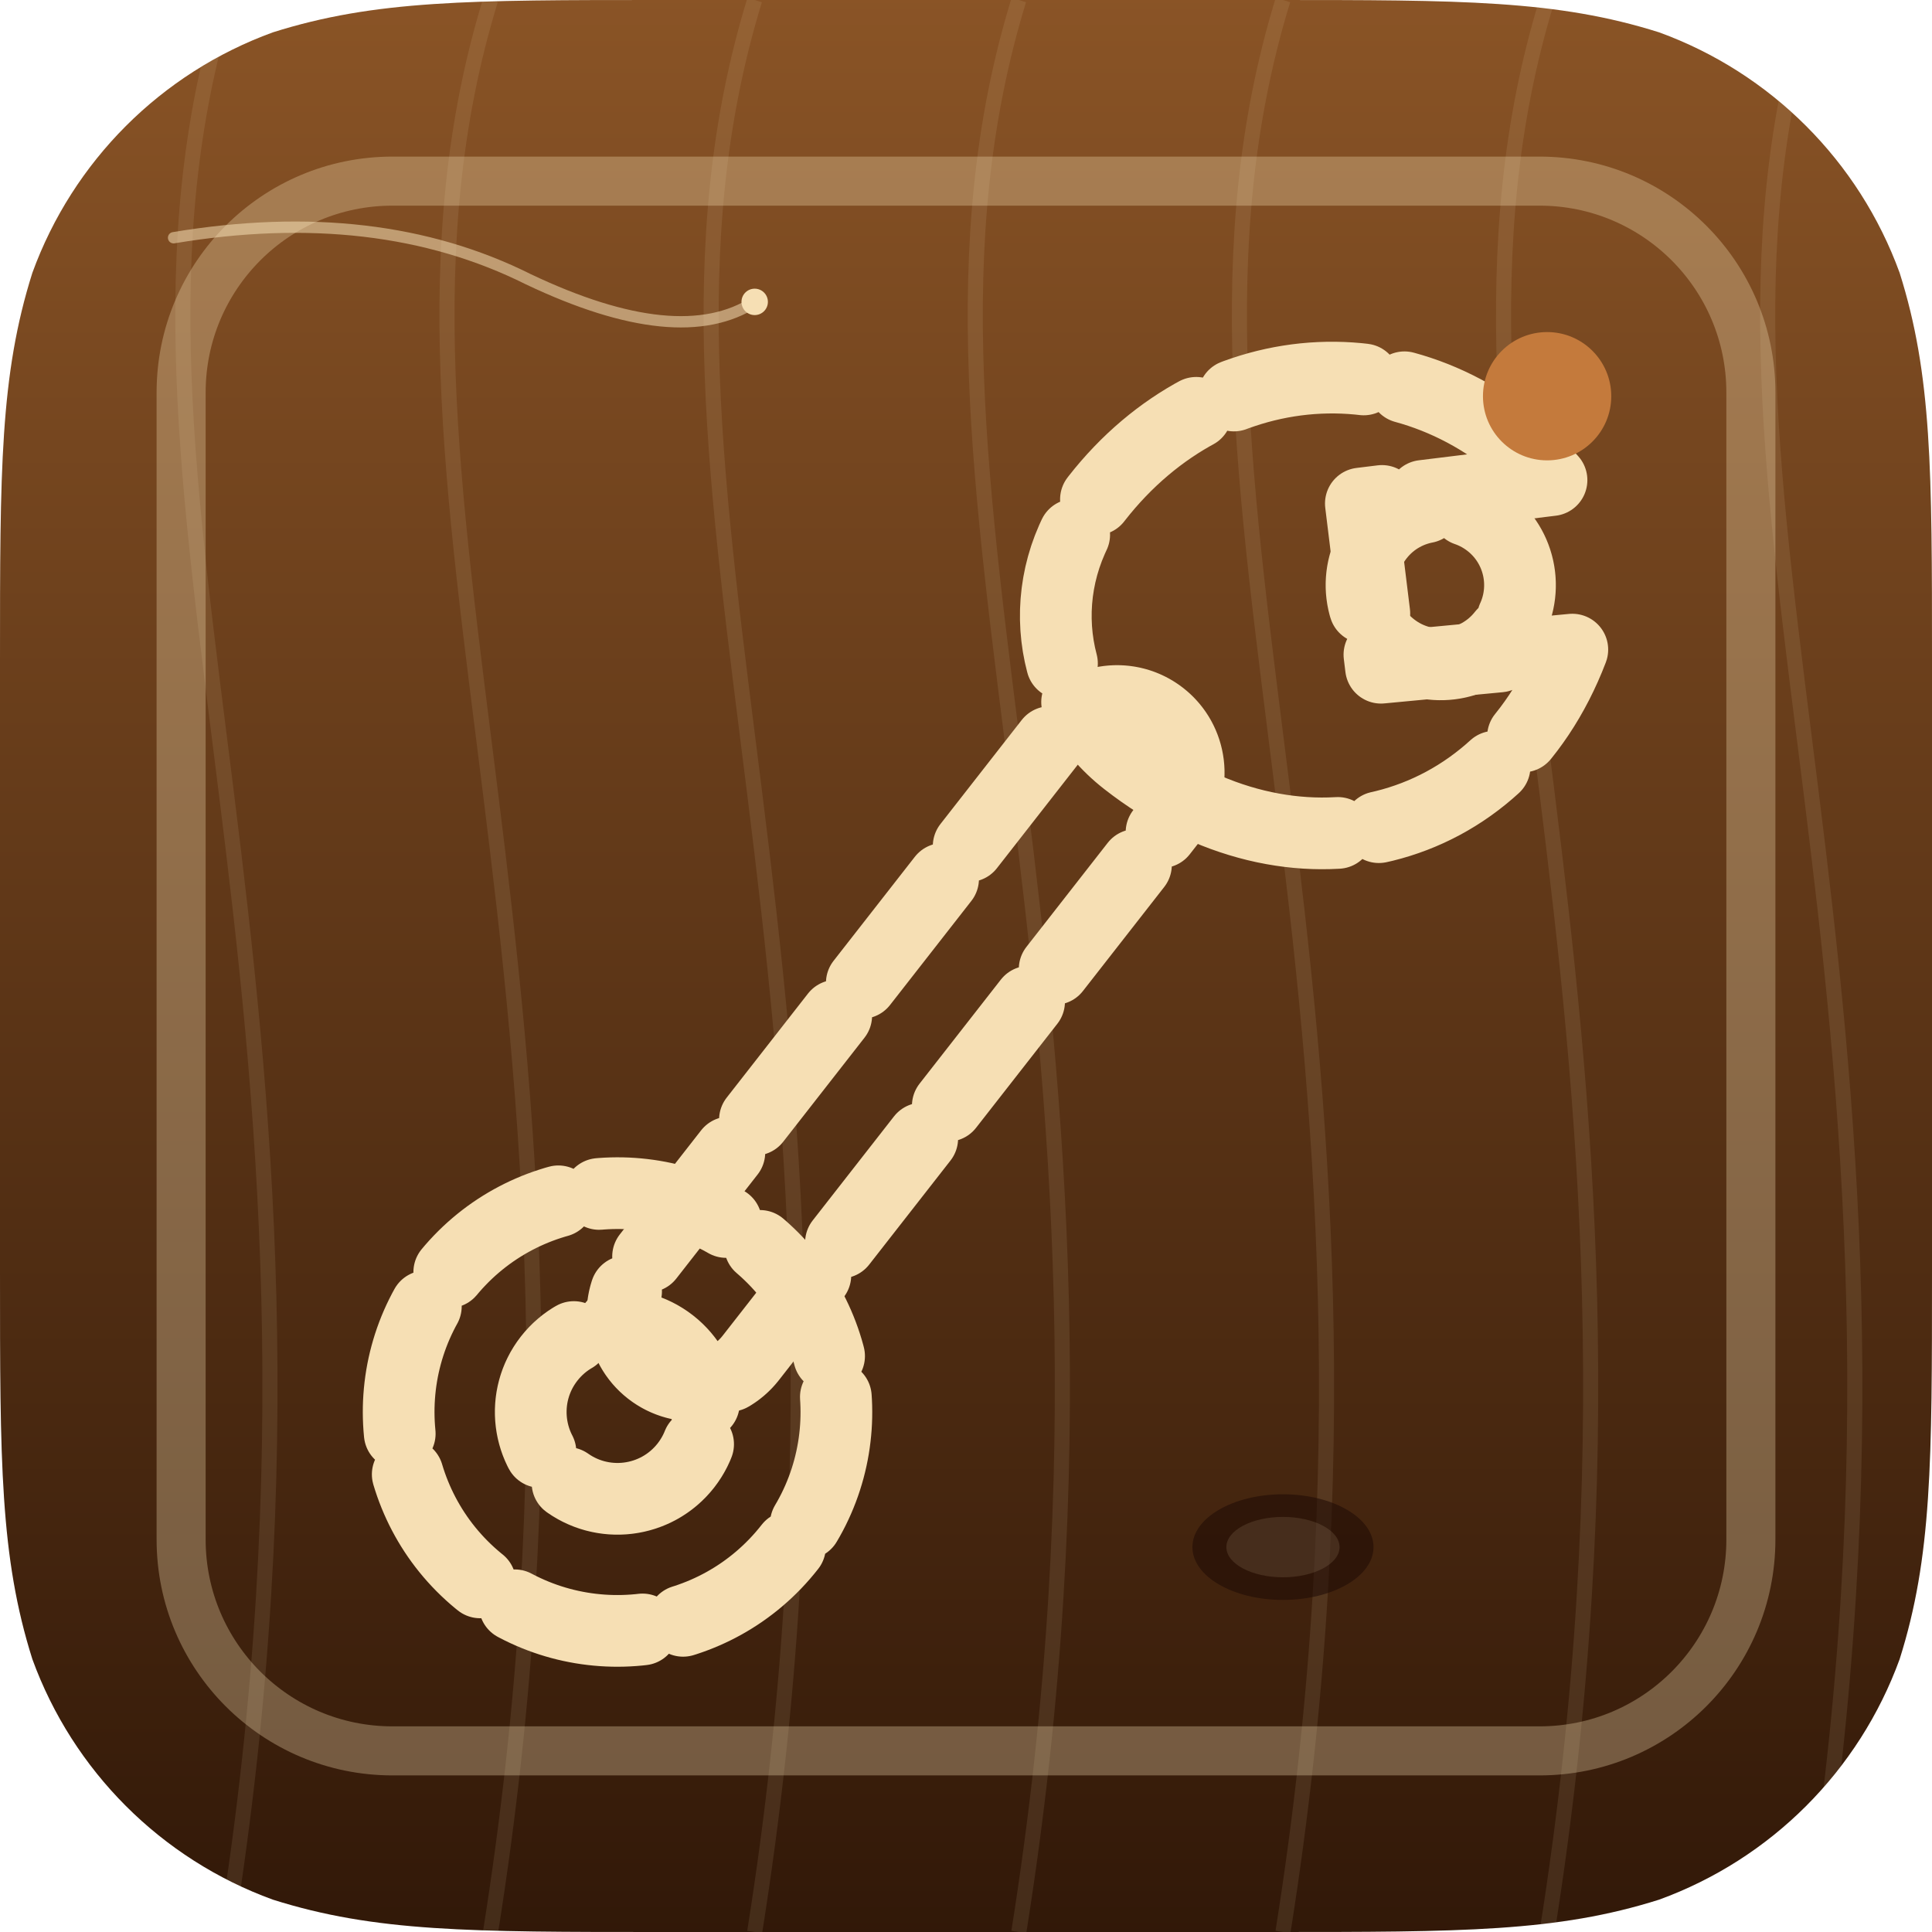
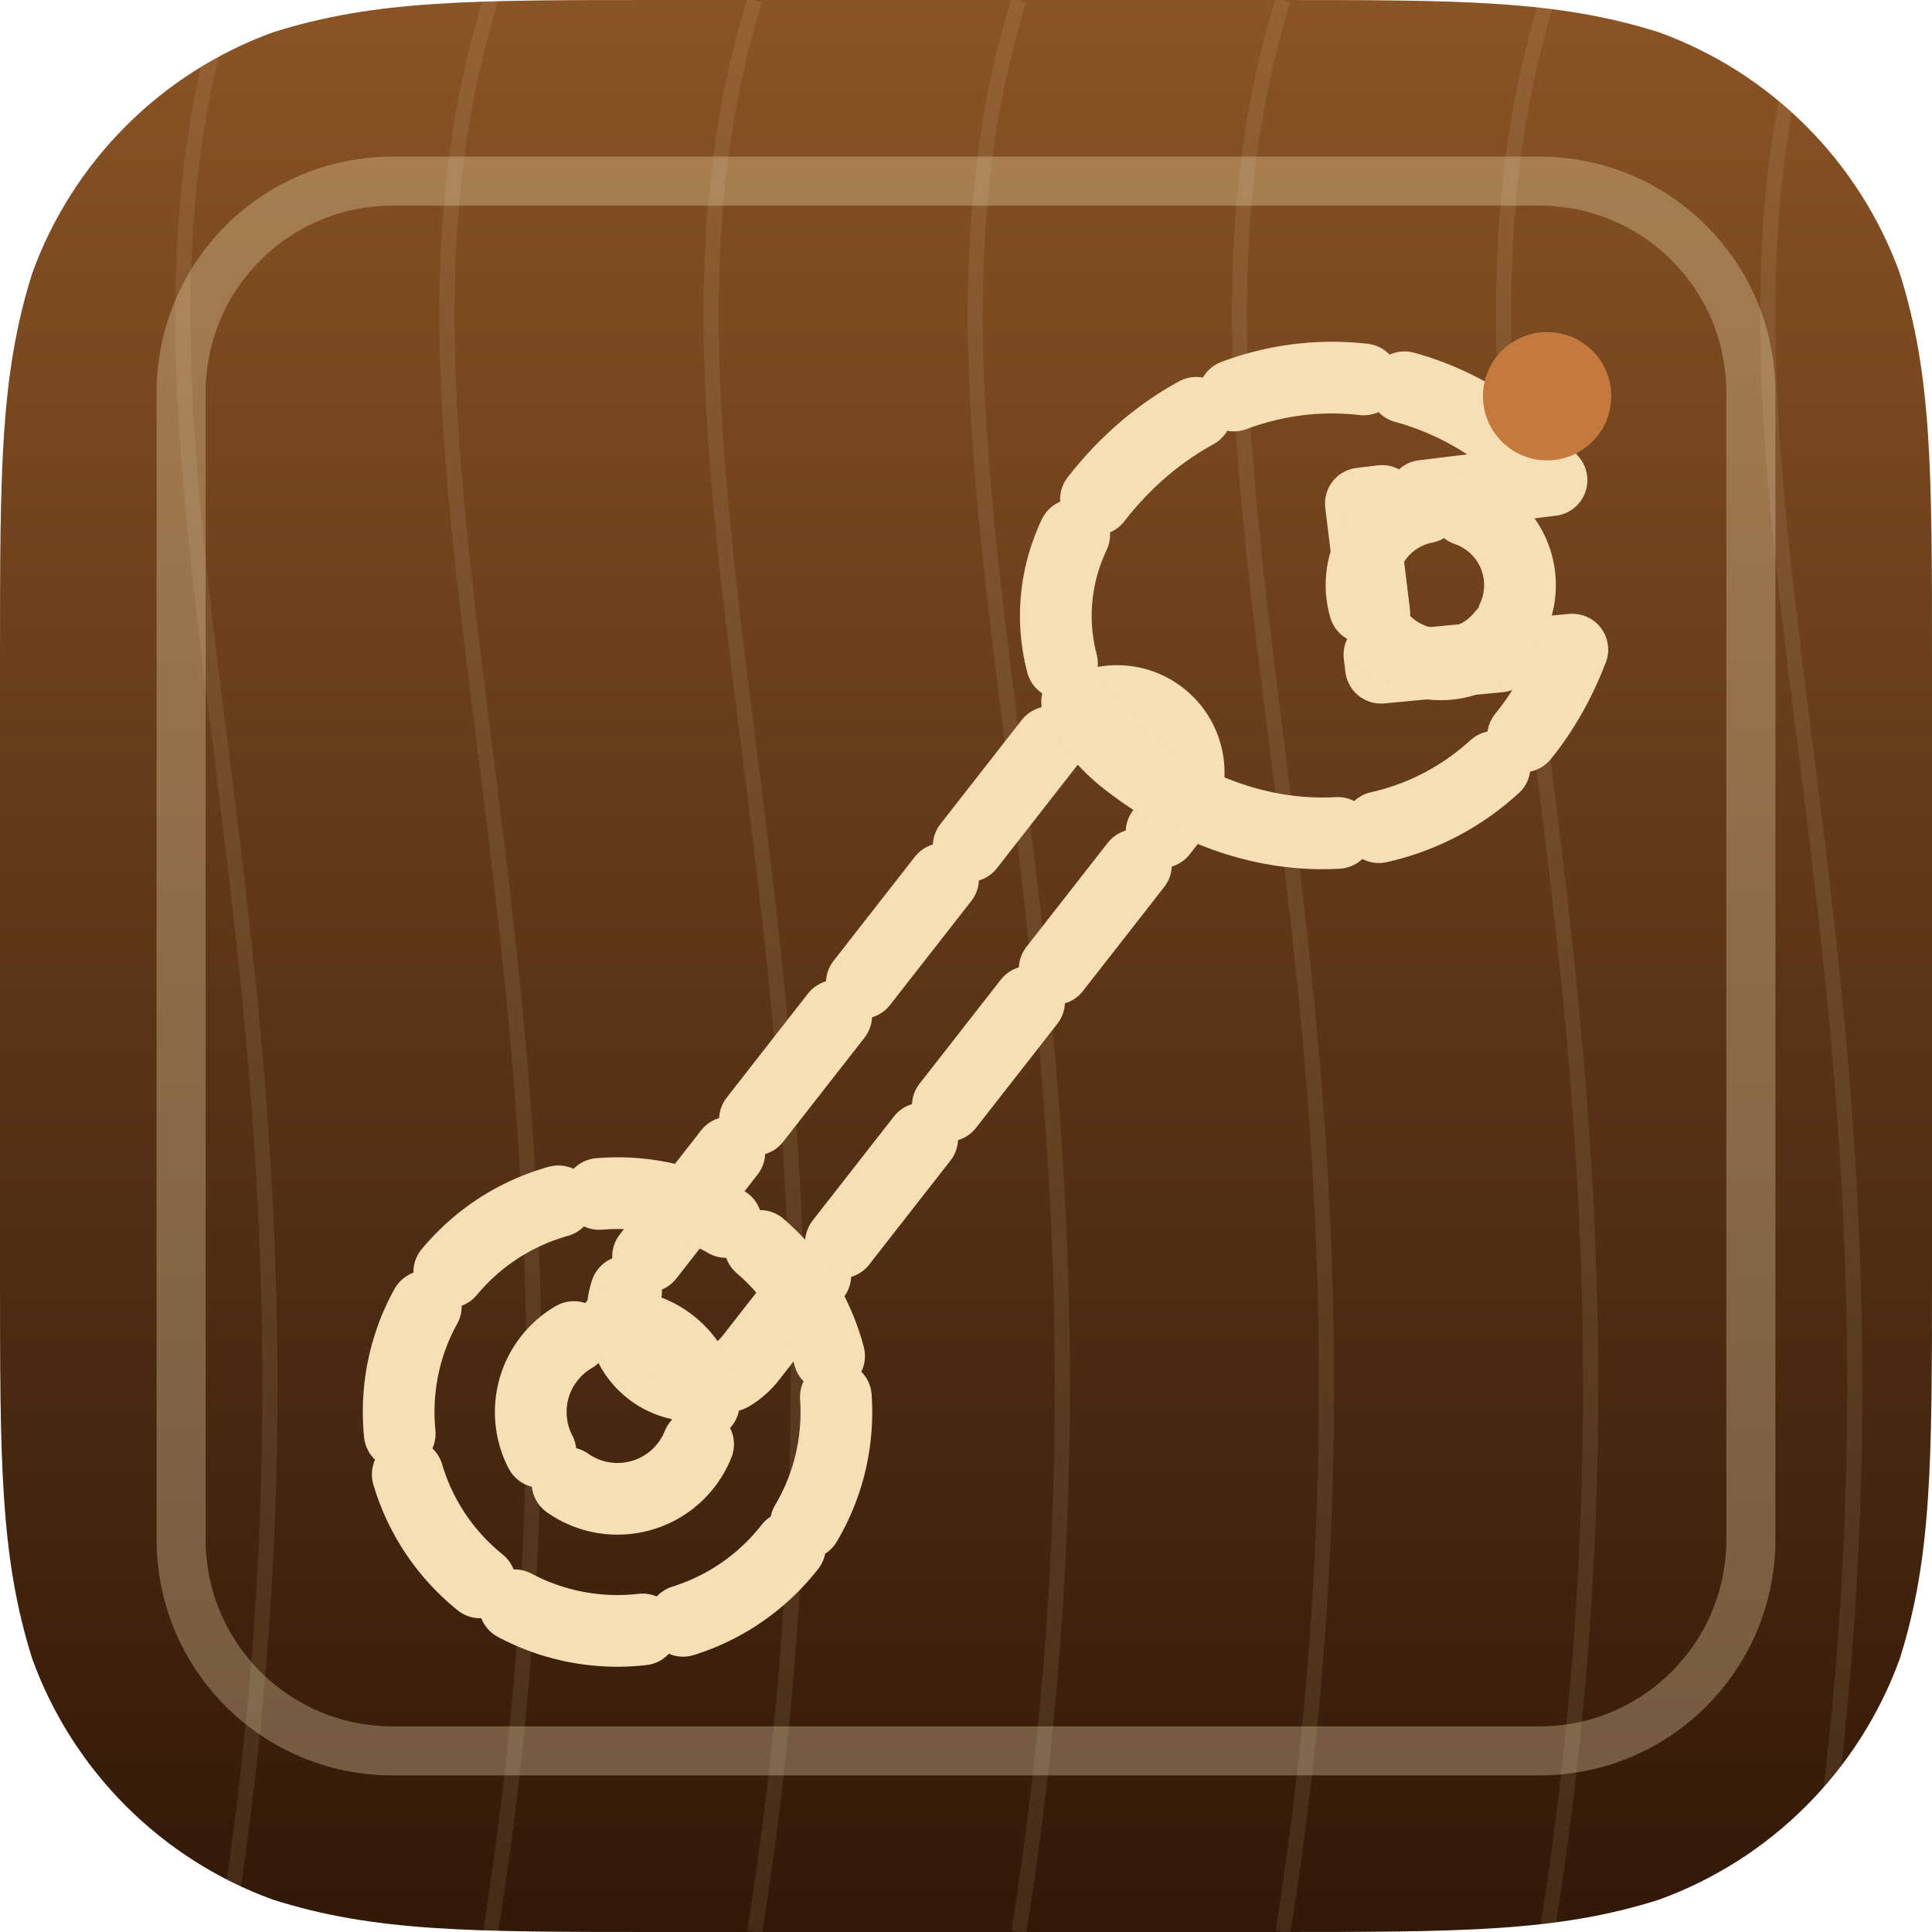
<svg xmlns="http://www.w3.org/2000/svg" viewBox="0 0 1024 1024" width="1024" height="1024" role="img" aria-label="Tiki Tools">
  <defs>
    <clipPath id="sq">
      <path d="M 350.06 0 L 673.94 0 C 774.74 0 825.13 0 879.39 17.15 L 879.39 17.15 C 938.62 38.71 985.29 85.38 1006.85 144.61 C 1024 198.87 1024 249.26 1024 350.06 L 1024 673.94 C 1024 774.74 1024 825.13 1006.85 879.39 L 1006.85 879.39 C 985.29 938.62 938.62 985.29 879.39 1006.85 C 825.13 1024 774.74 1024 673.94 1024 L 350.06 1024 C 249.26 1024 198.87 1024 144.61 1006.85 L 144.61 1006.85 C 85.38 985.29 38.71 938.62 17.15 879.39 C 0 825.13 0 774.74 0 673.94 L 0 350.06 C 0 249.26 0 198.87 17.15 144.61 L 17.15 144.61 C 38.71 85.38 85.38 38.71 144.61 17.15 C 198.87 0 249.26 0 350.06 0 Z" />
    </clipPath>
    <linearGradient id="bgtikitools" x1="0" y1="0" x2="0" y2="1">
      <stop offset="0" stop-color="#8a5426" />
      <stop offset="1" stop-color="#311808" />
    </linearGradient>
  </defs>
  <g clip-path="url(#sq)">
    <rect width="1024" height="1024" fill="url(#bgtikitools)" />
    <path d="M120 0 C40 260 200 520 120 1024" stroke="#f6dfb4" stroke-width="8" opacity=".10" fill="none" />
    <path d="M260 0 C180 260 340 520 260 1024" stroke="#f6dfb4" stroke-width="8" opacity=".10" fill="none" />
    <path d="M400 0 C320 260 480 520 400 1024" stroke="#f6dfb4" stroke-width="8" opacity=".10" fill="none" />
    <path d="M540 0 C460 260 620 520 540 1024" stroke="#f6dfb4" stroke-width="8" opacity=".10" fill="none" />
    <path d="M680 0 C600 260 760 520 680 1024" stroke="#f6dfb4" stroke-width="8" opacity=".10" fill="none" />
    <path d="M820 0 C740 260 900 520 820 1024" stroke="#f6dfb4" stroke-width="8" opacity=".10" fill="none" />
    <path d="M960 0 C880 260 1040 520 960 1024" stroke="#f6dfb4" stroke-width="8" opacity=".10" fill="none" />
    <rect x="96" y="96" width="832" height="832" rx="112" fill="none" stroke="#f6dfb4" stroke-width="26" opacity=".32" />
    <g>
      <g fill="none" stroke="#f6dfb4" stroke-width="38" stroke-linecap="round" stroke-linejoin="round" stroke-dasharray="70 22">
        <g transform="rotate(38 512 512)">
          <rect x="474" y="344" width="76" height="440" rx="38" fill="none" />
          <circle cx="512" cy="812" r="116" fill="none" />
          <circle cx="512" cy="812" r="46" fill="none" />
          <path d="M 414 274 C 414 172 496 100 598 118 L 526 190 L 588 252 L 662 182 C 694 286 624 374 512 374 C 458 374 414 330 414 274 Z" fill="none" />
          <circle cx="586" cy="198" r="42" fill="none" />
        </g>
      </g>
      <circle cx="820" cy="210" r="34" fill="#c47a3c" />
    </g>
-     <ellipse cx="680" cy="820" rx="48" ry="28" fill="#1d0904" opacity=".55" />
-     <ellipse cx="680" cy="820" rx="30" ry="16" fill="#f6dfb4" opacity=".12" />
-     <path d="M 92 126 Q 200 108 280 148 Q 360 186 400 160" stroke="#f6dfb4" stroke-width="6" fill="none" opacity=".55" stroke-linecap="round" />
-     <circle cx="400" cy="160" r="7" fill="#f6dfb4" />
  </g>
</svg>
